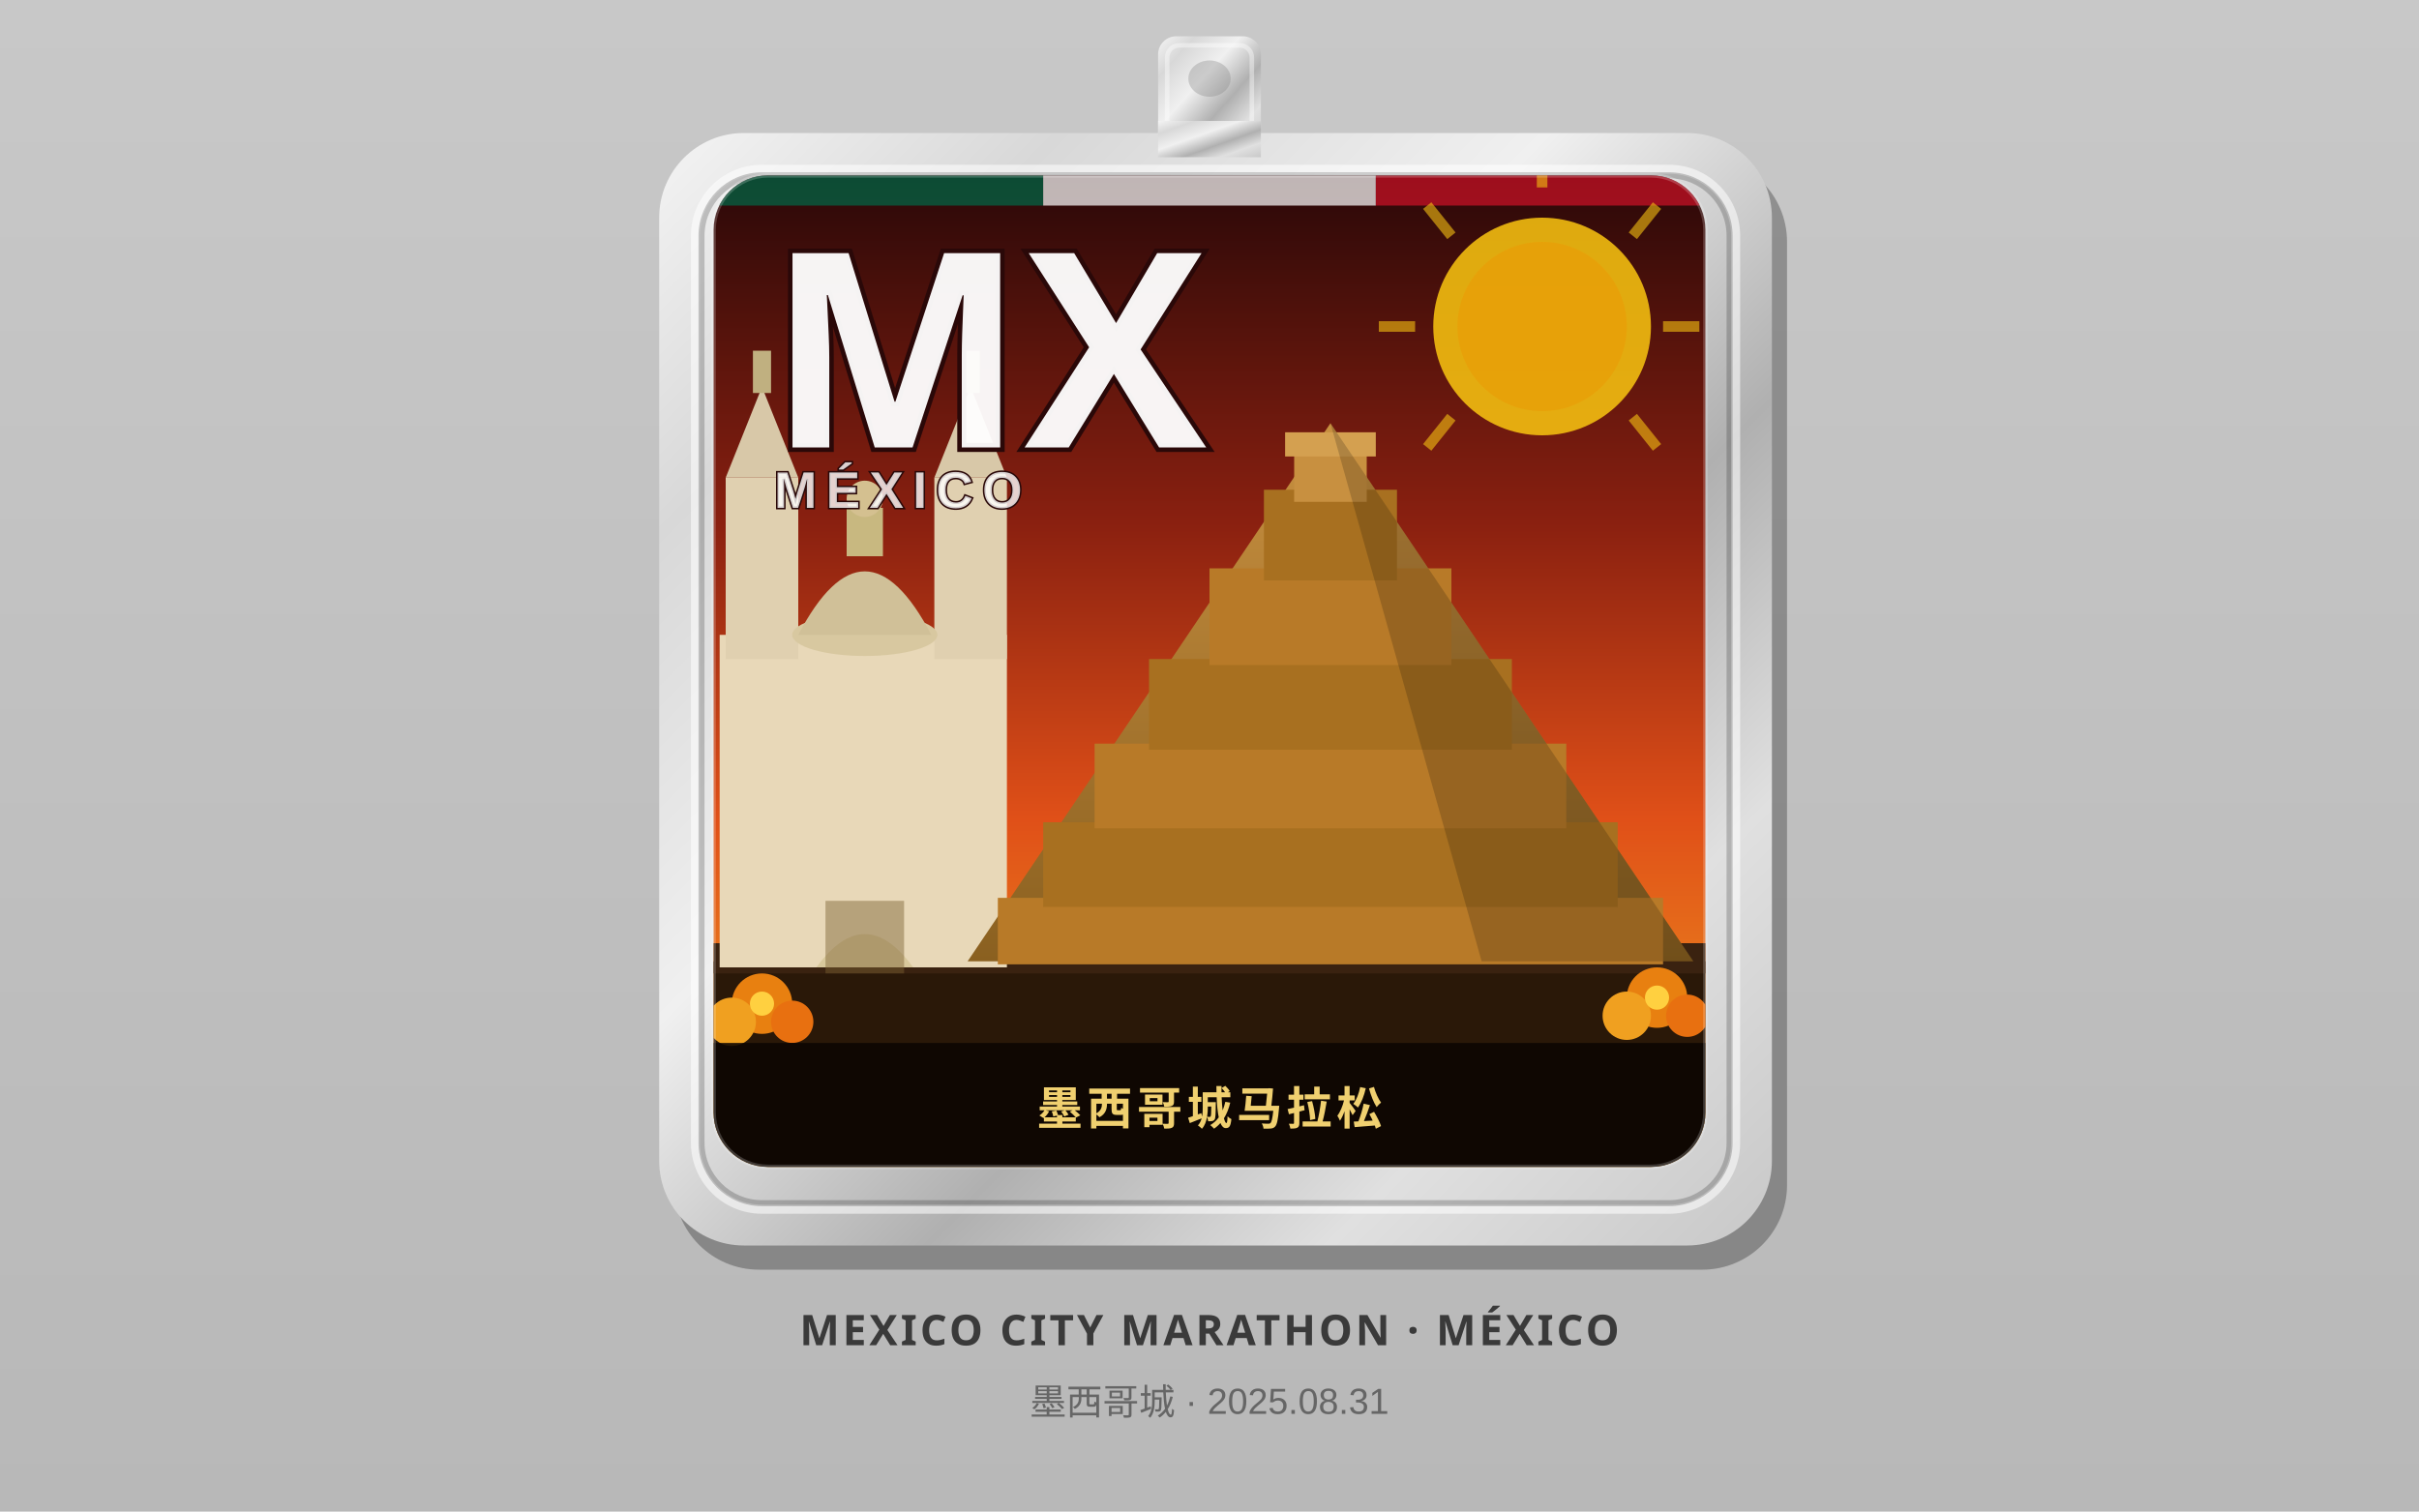
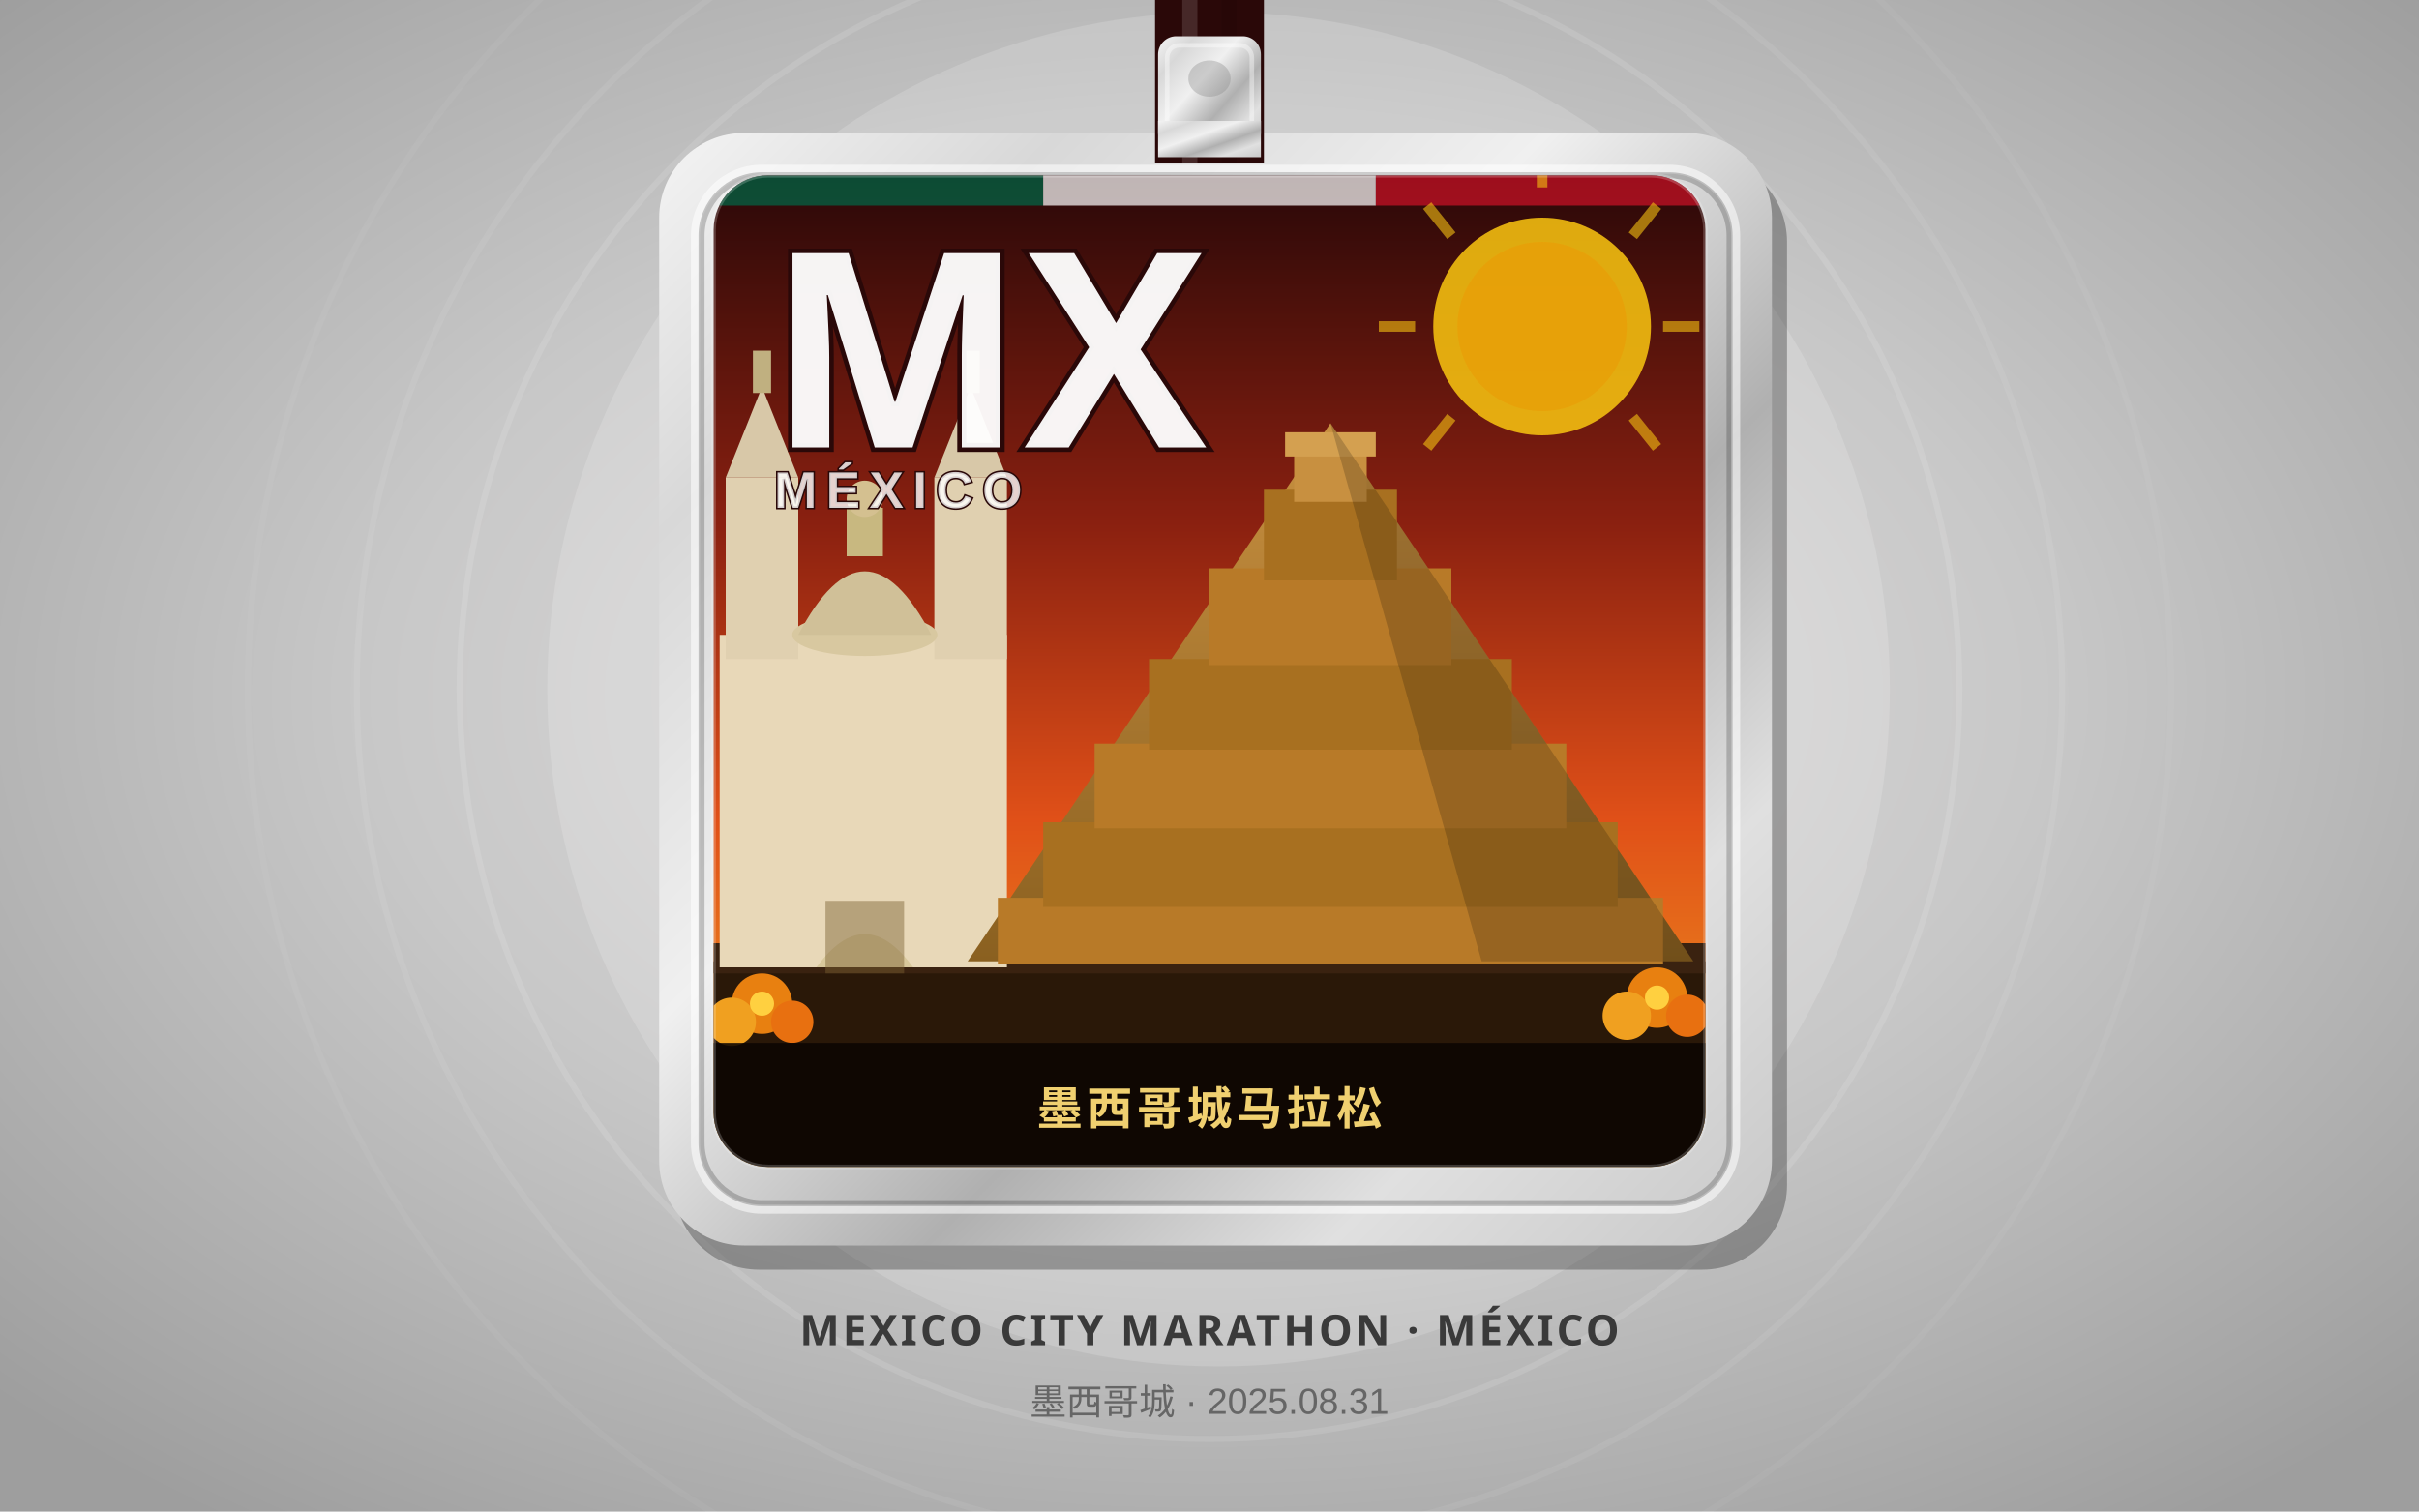
<svg xmlns="http://www.w3.org/2000/svg" viewBox="0 0 800 500">
  <defs>
-     <linearGradient id="bg" x1="0" y1="0" x2="0" y2="1">
-       <stop offset="0%" stop-color="#c8c8c8" />
-       <stop offset="100%" stop-color="#b8b8b8" />
-     </linearGradient>
+     <radialGradient id="bg" cx="50%" cy="46%" r="68%">
+       <stop offset="0%" stop-color="#e2e0e0" />
+       <stop offset="50%" stop-color="#c8c8c8" />
+       <stop offset="100%" stop-color="#9e9e9e" />
+     </radialGradient>
    <linearGradient id="silver" x1="0" y1="0" x2="1" y2="1">
      <stop offset="0%" stop-color="#f4f4f4" />
      <stop offset="18%" stop-color="#d8d8d8" />
      <stop offset="40%" stop-color="#f0f0f0" />
      <stop offset="62%" stop-color="#b0b0b0" />
      <stop offset="80%" stop-color="#e0e0e0" />
      <stop offset="100%" stop-color="#c8c8c8" />
    </linearGradient>
    <linearGradient id="sky" x1="0" y1="0" x2="0" y2="1">
      <stop offset="0%" stop-color="#2a0808" />
      <stop offset="35%" stop-color="#8a2010" />
      <stop offset="65%" stop-color="#e05018" />
      <stop offset="100%" stop-color="#f0a020" />
    </linearGradient>
    <linearGradient id="pyramid" x1="0" y1="0" x2="0" y2="1">
      <stop offset="0%" stop-color="#c89040" />
      <stop offset="100%" stop-color="#8a6020" />
    </linearGradient>
    <clipPath id="clip">
      <rect x="236" y="58" width="328" height="328" rx="18" />
    </clipPath>
  </defs>
  <rect width="800" height="500" fill="url(#bg)" />
+   <ellipse cx="403" cy="228" rx="222" ry="224" fill="rgba(255,255,255,0.16)" />
+   <circle cx="400" cy="228" r="248" fill="none" stroke="rgba(255,255,255,0.11)" stroke-width="2" />
+   <circle cx="400" cy="228" r="282" fill="none" stroke="rgba(255,255,255,0.07)" stroke-width="2" />
+   <circle cx="400" cy="228" r="318" fill="none" stroke="rgba(255,255,255,0.04)" stroke-width="2" />
  <rect x="218" y="44" width="368" height="368" rx="28" fill="rgba(0,0,0,0.28)" transform="translate(5,8)" />
  <rect x="218" y="44" width="368" height="368" rx="28" fill="url(#silver)" />
  <rect x="230" y="56" width="344" height="344" rx="22" fill="none" stroke="rgba(255,255,255,0.55)" stroke-width="3" />
  <rect x="232" y="58" width="340" height="340" rx="20" fill="none" stroke="rgba(0,0,0,0.2)" stroke-width="2" />
  <g clip-path="url(#clip)">
    <rect x="236" y="58" width="328" height="328" fill="url(#sky)" />
    <rect x="236" y="58" width="109" height="10" fill="#006847" opacity="0.7" />
    <rect x="345" y="58" width="110" height="10" fill="white" opacity="0.7" />
    <rect x="455" y="58" width="109" height="10" fill="#ce1126" opacity="0.7" />
    <circle cx="510" cy="108" r="36" fill="#f5c010" opacity="0.88" />
    <circle cx="510" cy="108" r="28" fill="#e8a008" opacity="0.85" />
    <line x1="510" y1="62" x2="510" y2="50" stroke="#f5c010" stroke-width="3.5" opacity="0.6" />
    <line x1="540" y1="78" x2="548" y2="68" stroke="#f5c010" stroke-width="3.5" opacity="0.6" />
    <line x1="550" y1="108" x2="562" y2="108" stroke="#f5c010" stroke-width="3.5" opacity="0.6" />
    <line x1="540" y1="138" x2="548" y2="148" stroke="#f5c010" stroke-width="3.5" opacity="0.6" />
    <line x1="480" y1="78" x2="472" y2="68" stroke="#f5c010" stroke-width="3.5" opacity="0.6" />
    <line x1="468" y1="108" x2="456" y2="108" stroke="#f5c010" stroke-width="3.5" opacity="0.6" />
    <line x1="480" y1="138" x2="472" y2="148" stroke="#f5c010" stroke-width="3.5" opacity="0.6" />
    <rect x="236" y="318" width="328" height="68" fill="#2a1808" />
    <rect x="236" y="312" width="328" height="10" fill="#3a2210" />
    <rect x="238" y="210" width="95" height="110" fill="#e8d8b8" />
    <rect x="240" y="158" width="24" height="60" fill="#e0d0b0" />
    <rect x="309" y="158" width="24" height="60" fill="#e0d0b0" />
    <path d="M240,158 L252,128 L264,158Z" fill="#d8c8a8" />
    <path d="M309,158 L321,128 L333,158Z" fill="#d8c8a8" />
    <rect x="249" y="116" width="6" height="14" fill="#c0b080" />
    <rect x="318" y="116" width="6" height="14" fill="#c0b080" />
    <ellipse cx="286" cy="210" rx="24" ry="7" fill="#d8c8a0" />
    <path d="M264,210 Q286,168 308,210Z" fill="#d0c098" />
    <rect x="280" y="168" width="12" height="16" fill="#c8b880" />
    <circle cx="286" cy="165" r="6" fill="#d4c090" />
    <path d="M270,320 Q286,298 302,320" fill="#c8b880" opacity="0.5" />
    <rect x="273" y="298" width="26" height="24" fill="#7a6030" opacity="0.45" />
    <polygon points="320,318 440,140 560,318" fill="url(#pyramid)" />
    <rect x="330" y="297" width="220" height="22" fill="#b87a28" />
    <rect x="345" y="272" width="190" height="28" fill="#a87020" />
    <rect x="362" y="246" width="156" height="28" fill="#b87a28" />
    <rect x="380" y="218" width="120" height="30" fill="#a87020" />
    <rect x="400" y="188" width="80" height="32" fill="#b87a28" />
    <rect x="418" y="162" width="44" height="30" fill="#a87020" />
    <rect x="428" y="148" width="24" height="18" fill="#c89040" />
    <rect x="425" y="143" width="30" height="8" fill="#d4a050" />
    <polygon points="440,140 560,318 490,318" fill="rgba(0,0,0,0.18)" />
    <circle cx="252" cy="332" r="10" fill="#e88010" />
    <circle cx="242" cy="338" r="8" fill="#f0a020" />
    <circle cx="262" cy="338" r="7" fill="#e87010" />
    <circle cx="252" cy="332" r="4" fill="#ffd040" />
    <circle cx="548" cy="330" r="10" fill="#e88010" />
    <circle cx="538" cy="336" r="8" fill="#f0a020" />
    <circle cx="558" cy="336" r="7" fill="#e87010" />
    <circle cx="548" cy="330" r="4" fill="#ffd040" />
    <rect x="236" y="345" width="328" height="41" fill="rgba(12,5,2,0.88)" />
    <text x="254" y="148" font-family="'Arial Black',Impact,sans-serif" font-size="90" font-weight="900" fill="white" fill-opacity="0.95" stroke="#2a0808" stroke-width="3" paint-order="stroke">MX</text>
    <text x="256" y="168" font-family="Arial,sans-serif" font-size="17" font-weight="700" fill="white" fill-opacity="0.8" stroke="#2a0808" stroke-width="1" paint-order="stroke" letter-spacing="3">MÉXICO</text>
    <text x="400" y="372" font-family="'Arial Black',sans-serif" font-size="15" font-weight="900" fill="#f0d070" text-anchor="middle" letter-spacing="1.5">墨西哥城马拉松</text>
  </g>
  <rect x="236" y="58" width="328" height="328" rx="18" fill="none" stroke="rgba(255,255,255,0.2)" stroke-width="1.5" />
+   <rect x="382" y="0" width="36" height="54" fill="#2a0808" />
+   <rect x="391" y="0" width="5" height="54" fill="rgba(255,255,255,0.13)" />
+   <rect x="404" y="0" width="5" height="54" fill="rgba(0,0,0,0.08)" />
  <rect x="383" y="12" width="34" height="38" rx="6" fill="url(#silver)" />
  <rect x="386" y="15" width="28" height="32" rx="4" fill="none" stroke="rgba(255,255,255,0.4)" stroke-width="1.5" />
  <rect x="383" y="40" width="34" height="12" fill="url(#silver)" />
  <ellipse cx="400" cy="26" rx="7" ry="6" fill="#888" opacity="0.35" />
  <text x="400" y="445" font-family="'Arial Black',sans-serif" font-size="14" font-weight="900" fill="#3a3a3a" text-anchor="middle" letter-spacing="1">MEXICO CITY MARATHON · MÉXICO</text>
  <text x="400" y="468" font-family="Arial,sans-serif" font-size="12" fill="#666" text-anchor="middle">墨西哥城 · 2025.08.31</text>
</svg>
